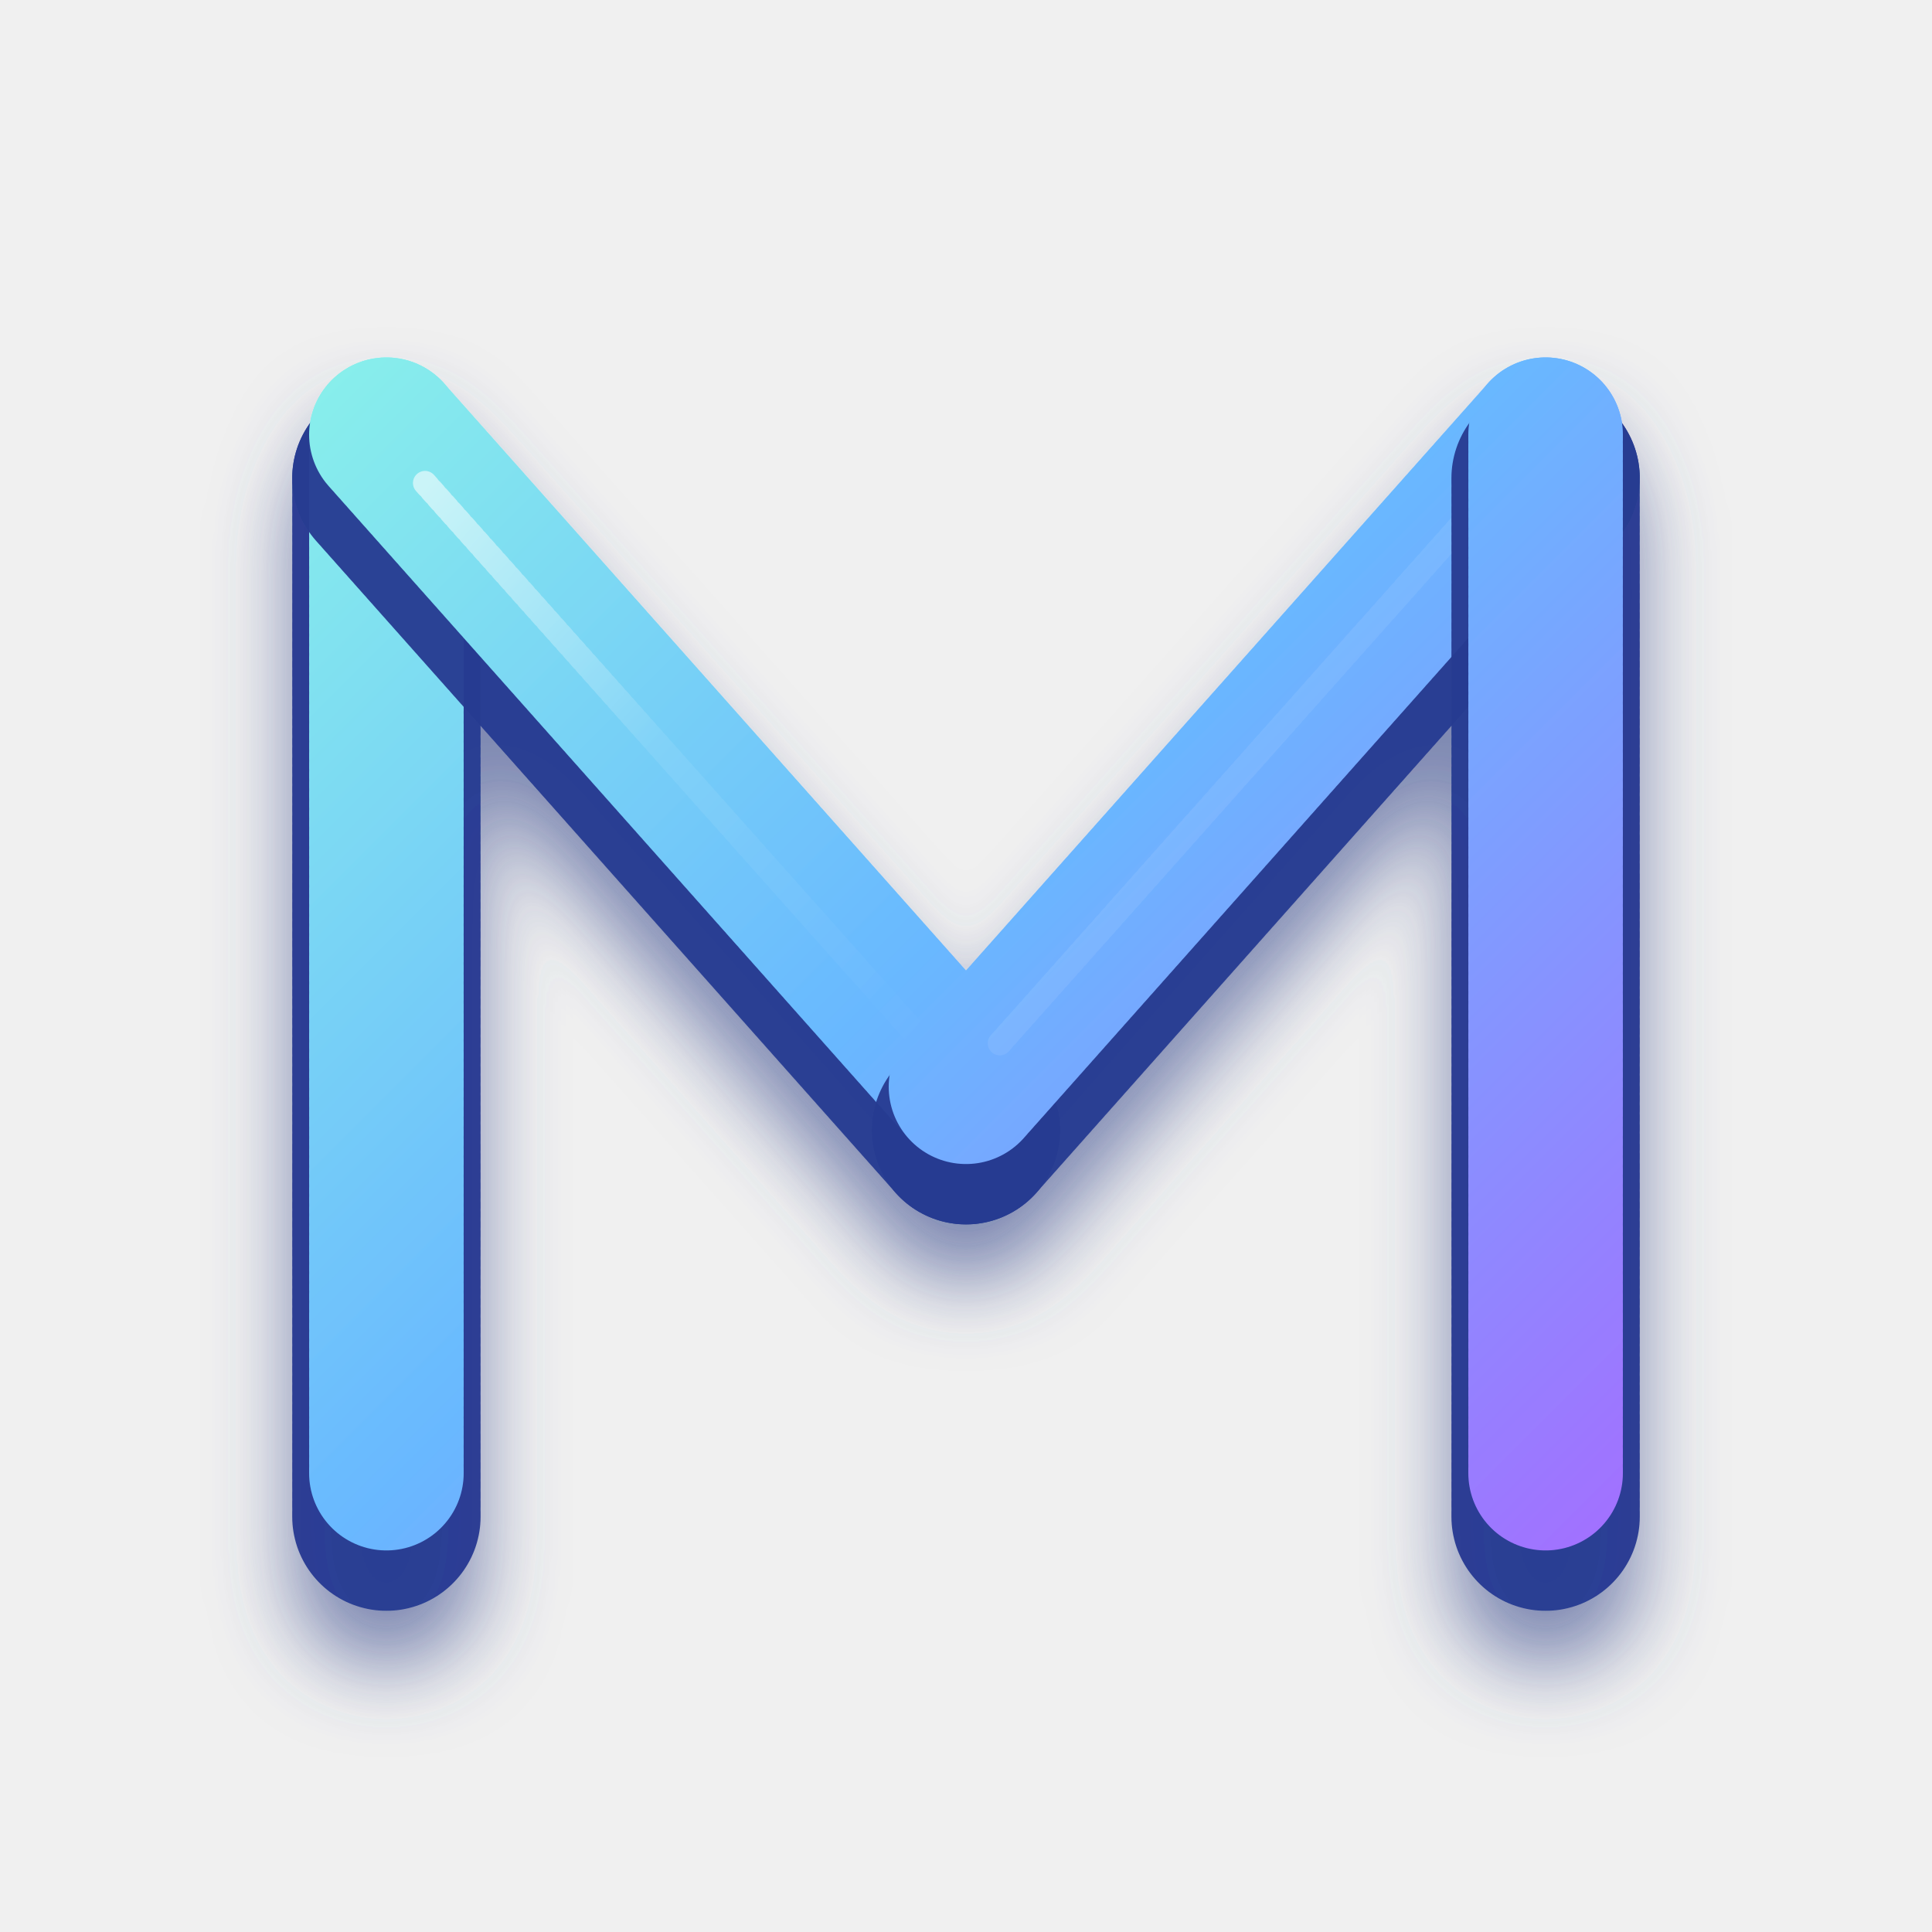
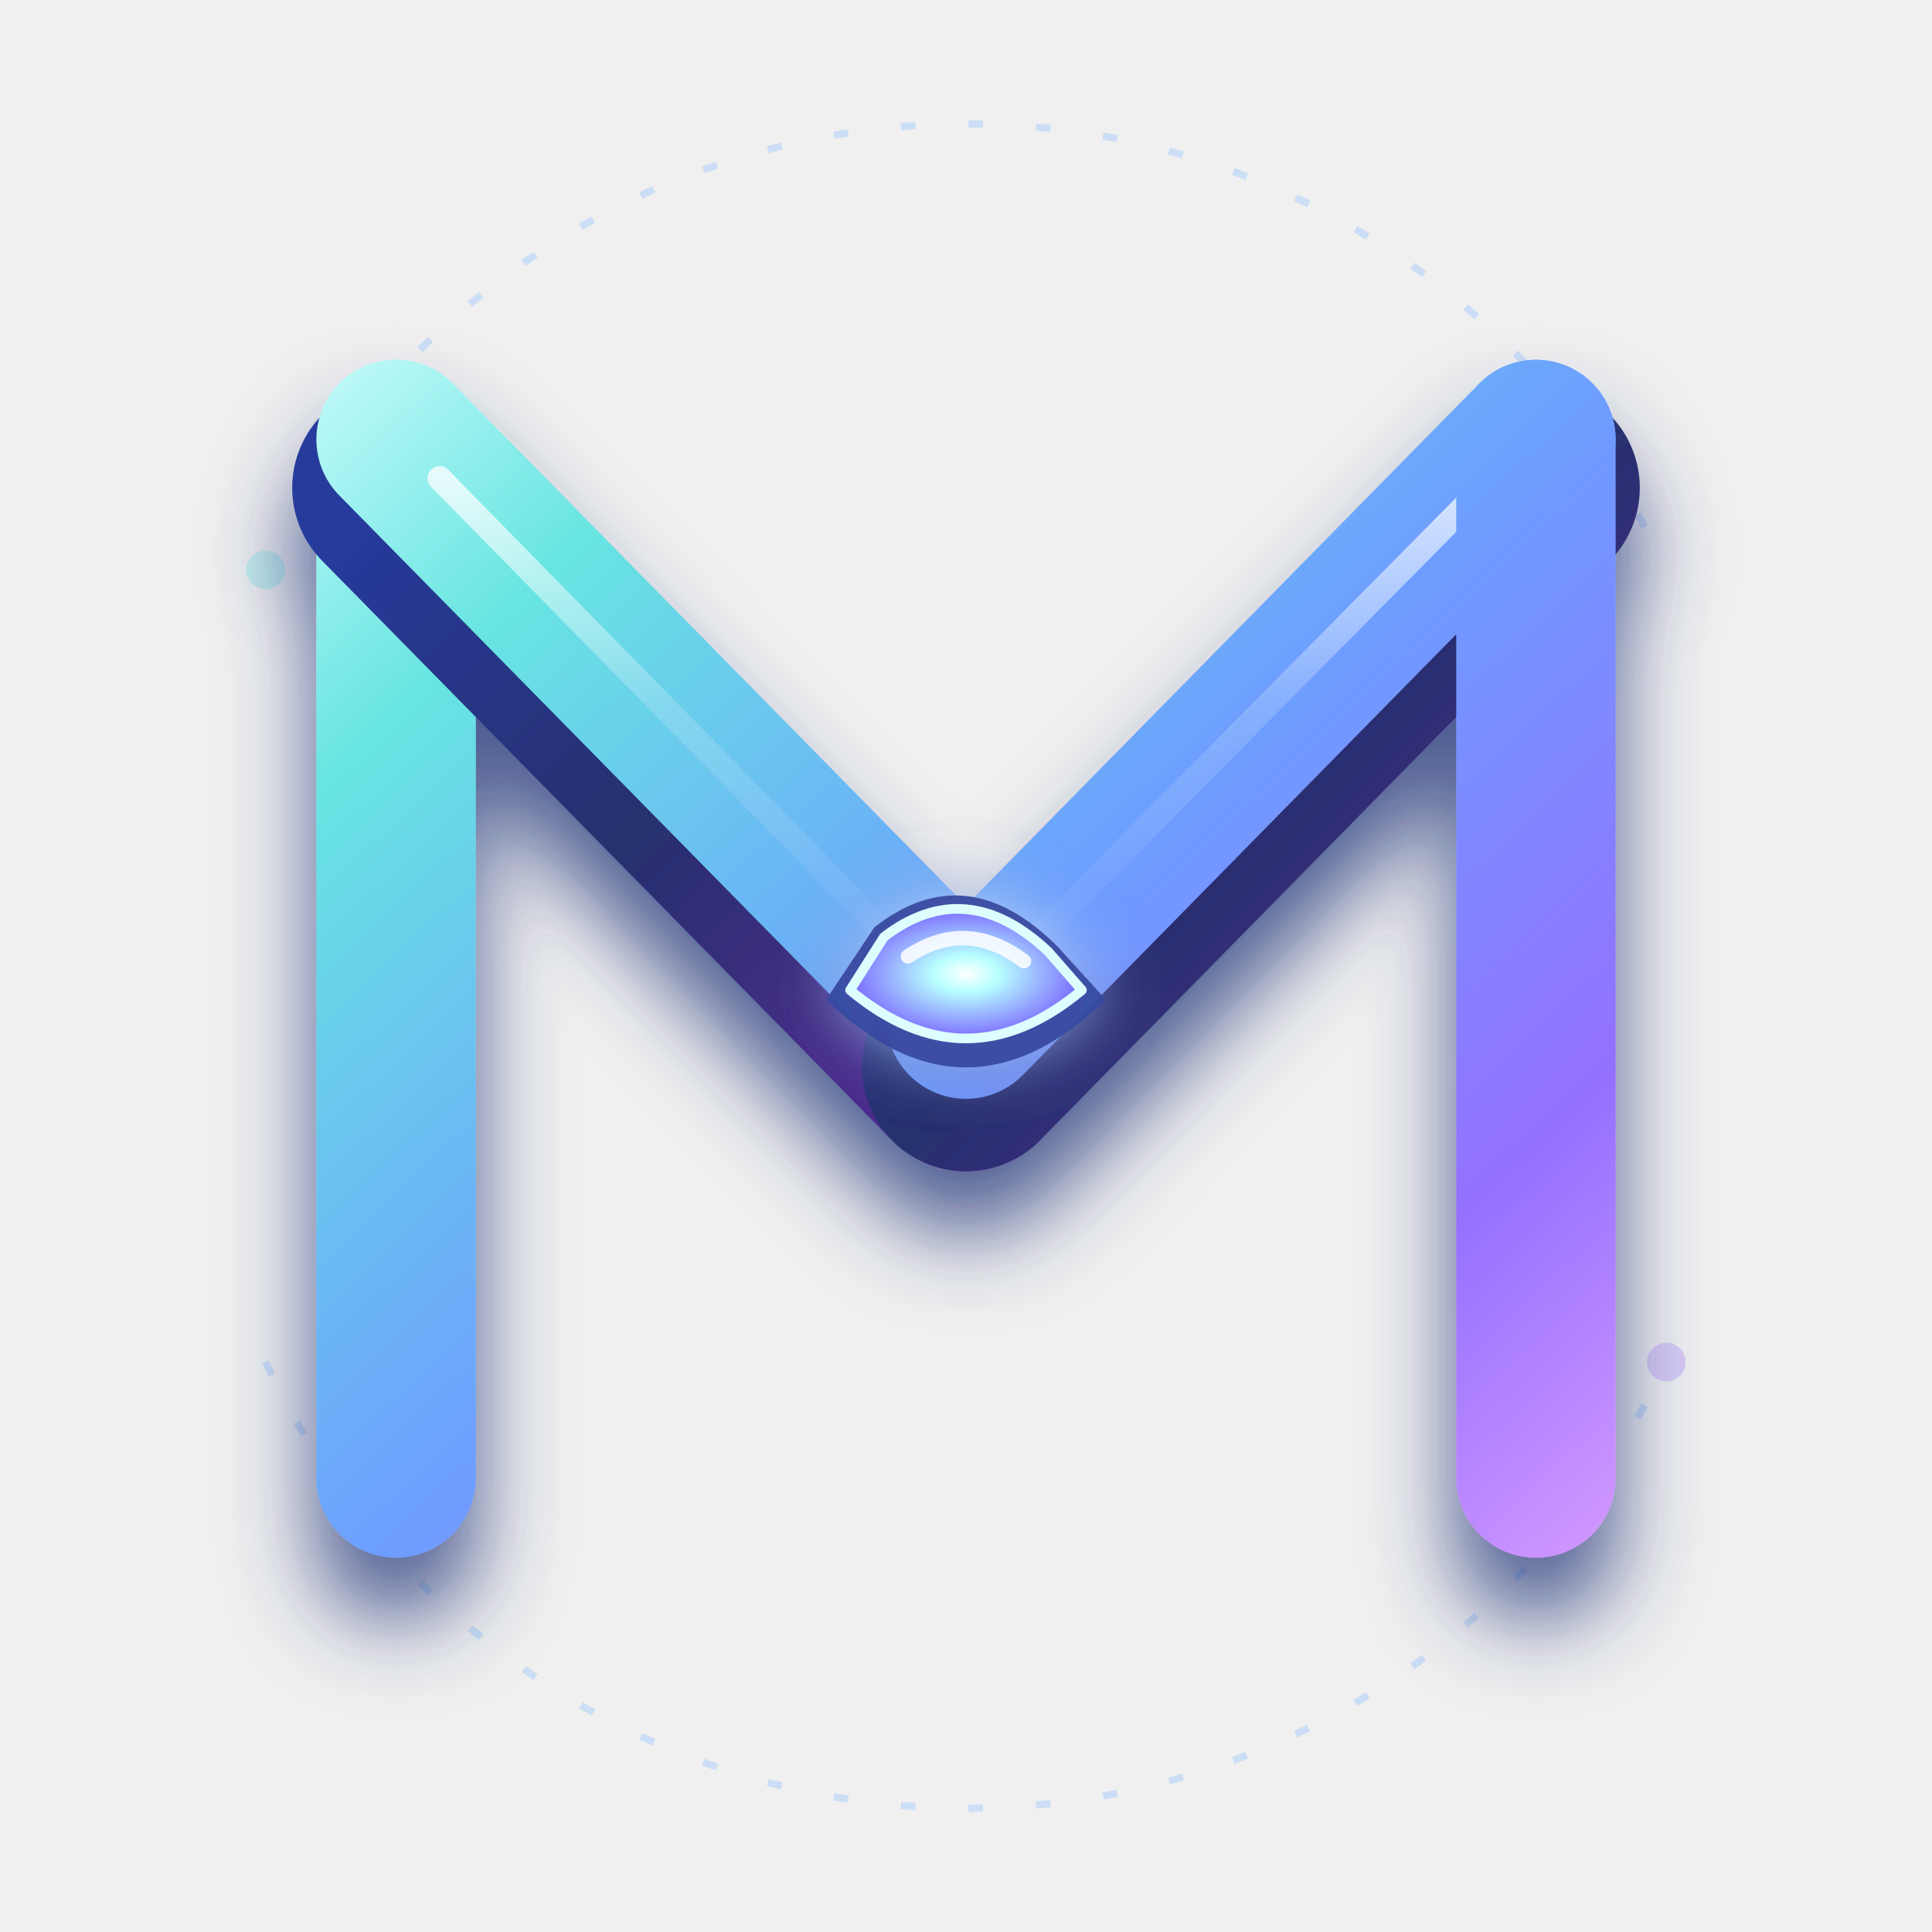
<svg xmlns="http://www.w3.org/2000/svg" viewBox="0 0 400 400" role="img" aria-labelledby="title desc">
  <defs>
-     <linearGradient id="front" x1="65" y1="65" x2="335" y2="335" gradientUnits="userSpaceOnUse">
-       <stop stop-color="#8AF2EA" />
-       <stop offset=".48" stop-color="#69B8FF" />
-       <stop offset="1" stop-color="#A66BFF" />
+     <linearGradient id="metal" x1="65" y1="55" x2="335" y2="340" gradientUnits="userSpaceOnUse">
+       <stop stop-color="#D8FFFF" />
+       <stop offset=".2" stop-color="#68E5E2" />
+       <stop offset=".52" stop-color="#6D9DFF" />
+       <stop offset=".78" stop-color="#9470FF" />
+       <stop offset="1" stop-color="#E0A0FF" />
    </linearGradient>
-     <linearGradient id="shine" x1="0" y1="0" x2="1" y2="1">
-       <stop stop-color="#FFFFFF" stop-opacity=".8" />
-       <stop offset=".45" stop-color="#FFFFFF" stop-opacity=".12" />
+     <linearGradient id="side" x1="0" y1="0" x2="1" y2="1">
+       <stop stop-color="#253A9B" />
+       <stop offset=".5" stop-color="#26306D" />
+       <stop offset="1" stop-color="#512A91" />
+     </linearGradient>
+     <linearGradient id="edge" x1="0" y1="0" x2="0" y2="1">
+       <stop stop-color="#FFFFFF" stop-opacity=".95" />
+       <stop offset=".45" stop-color="#FFFFFF" stop-opacity=".22" />
      <stop offset="1" stop-color="#FFFFFF" stop-opacity="0" />
    </linearGradient>
-     <filter id="softShadow" x="-35%" y="-35%" width="170%" height="190%">
-       <feGaussianBlur in="SourceAlpha" stdDeviation="8" result="blur" />
-       <feOffset in="blur" dx="0" dy="12" result="offset" />
-       <feColorMatrix in="offset" type="matrix" values="0 0 0 0 .05 0 0 0 0 .08 0 0 0 0 .28 0 0 0 .65 0" result="shadow" />
+     <radialGradient id="gem">
+       <stop stop-color="#FFFFFF" />
+       <stop offset=".28" stop-color="#B8FFFF" />
+       <stop offset="1" stop-color="#7C6BFF" />
+     </radialGradient>
+     <filter id="shadow" x="-40%" y="-40%" width="180%" height="200%">
+       <feGaussianBlur in="SourceAlpha" stdDeviation="9" result="b" />
+       <feOffset dy="13" result="o" />
+       <feColorMatrix in="o" type="matrix" values="0 0 0 0 .02 0 0 0 0 .04 0 0 0 0 .2 0 0 0 .8 0" result="s" />
      <feMerge>
-         <feMergeNode in="shadow" />
+         <feMergeNode in="s" />
+         <feMergeNode in="SourceGraphic" />
+       </feMerge>
+     </filter>
+     <filter id="glow" x="-100%" y="-100%" width="300%" height="300%">
+       <feGaussianBlur stdDeviation="7" result="g" />
+       <feMerge>
+         <feMergeNode in="g" />
        <feMergeNode in="SourceGraphic" />
      </feMerge>
    </filter>
  </defs>
-   <g class="logo-turn" filter="url(#softShadow)" fill="none" stroke-linecap="round" stroke-linejoin="round">
-     <g class="m-pieces">
-       <g class="piece piece-a">
-         <path class="depth" d="M80 305 V90" />
-         <path class="face" d="M80 305 V90" />
-         <path class="glint" d="M76 292 V103" />
-       </g>
-       <g class="piece piece-b">
-         <path class="depth" d="M80 90 L200 225" />
-         <path class="face" d="M80 90 L200 225" />
-         <path class="glint" d="M88 100 L194 219" />
-       </g>
-       <g class="piece piece-c">
-         <path class="depth" d="M200 225 L320 90" />
-         <path class="face" d="M200 225 L320 90" />
-         <path class="glint" d="M207 216 L312 98" />
-       </g>
-       <g class="piece piece-d">
-         <path class="depth" d="M320 90 V305" />
-         <path class="face" d="M320 90 V305" />
-         <path class="glint" d="M324 103 V292" />
-       </g>
+   <g class="orbit" fill="none" stroke="#8BBEFF" opacity=".36">
+     <path d="M55 118 A160 160 0 0 1 345 118" stroke-width="1.5" stroke-dasharray="3 11" />
+     <path d="M55 282 A160 160 0 0 0 345 282" stroke-width="1.5" stroke-dasharray="3 11" />
+     <circle cx="55" cy="118" r="4" fill="#79E8E8" stroke="none" />
+     <circle cx="345" cy="282" r="4" fill="#B18BFF" stroke="none" />
+   </g>
+   <g class="turn" filter="url(#shadow)" fill="none" stroke-linecap="round" stroke-linejoin="round">
+     <g class="part part-left">
+       <path class="extrude" d="M82 306 V91" />
+       <path class="main" d="M82 306 V91" />
+       <path class="shine" d="M78 292 V105" />
+     </g>
+     <g class="part part-down">
+       <path class="extrude" d="M82 91 L200 211" />
+       <path class="main" d="M82 91 L200 211" />
+       <path class="shine" d="M91 99 L194 204" />
+     </g>
+     <g class="part part-up">
+       <path class="extrude" d="M200 211 L318 91" />
+       <path class="main" d="M200 211 L318 91" />
+       <path class="shine" d="M207 202 L309 99" />
+     </g>
+     <g class="part part-right">
+       <path class="extrude" d="M318 91 V306" />
+       <path class="main" d="M318 91 V306" />
+       <path class="shine" d="M322 105 V292" />
+     </g>
+     <g class="clasp" filter="url(#glow)">
+       <path d="M181 192 Q200 177 219 196 L229 207 Q200 235 171 207 Z" fill="#34499F" opacity=".95" />
+       <path d="M183 194 Q200 181 217 197 L224 205 Q200 225 176 205 Z" fill="url(#gem)" stroke="#DDFEFF" stroke-width="2" />
+       <path d="M188 198 Q200 190 212 199" fill="none" stroke="#FFFFFF" stroke-width="3" stroke-linecap="round" opacity=".85" />
    </g>
  </g>
  <style>
-   .depth{stroke:#263B91;stroke-width:39;opacity:.95;transform:translateY(9px)}
-   .face{stroke:url(#front);stroke-width:32}
-   .glint{stroke:url(#shine);stroke-width:5;opacity:.72}
-   .piece{transform-box:fill-box;transform-origin:center;stroke-dasharray:1;stroke-dashoffset:0}
-   .piece-a{animation:buildA 8s cubic-bezier(.2,.8,.2,1) infinite}
-   .piece-b{animation:buildB 8s cubic-bezier(.2,.8,.2,1) infinite}
-   .piece-c{animation:buildC 8s cubic-bezier(.2,.8,.2,1) infinite}
-   .piece-d{animation:buildD 8s cubic-bezier(.2,.8,.2,1) infinite}
-   .logo-turn{transform-box:fill-box;transform-origin:center;animation:spin3d 8s cubic-bezier(.45,0,.55,1) infinite}
-   @keyframes spin3d{
-     0%,16%{transform:perspective(900px) rotateY(0deg) rotateX(0deg)}
-     48%{transform:perspective(900px) rotateY(180deg) rotateX(8deg)}
-     72%,100%{transform:perspective(900px) rotateY(360deg) rotateX(0deg)}
-   }
-   @keyframes buildA{0%,8%{opacity:0;transform:translate(-42px,-22px) scale(.82)}18%,72%{opacity:1;transform:translate(0,0) scale(1)}82%,91%{opacity:0;transform:translate(-42px,-22px) scale(.82)}100%{opacity:0;transform:translate(-42px,-22px) scale(.82)}}
-   @keyframes buildB{0%,12%{opacity:0;transform:translate(-24px,30px) scale(.82)}22%,72%{opacity:1;transform:translate(0,0) scale(1)}82%,91%{opacity:0;transform:translate(-24px,30px) scale(.82)}100%{opacity:0;transform:translate(-24px,30px) scale(.82)}}
-   @keyframes buildC{0%,16%{opacity:0;transform:translate(24px,30px) scale(.82)}26%,72%{opacity:1;transform:translate(0,0) scale(1)}82%,91%{opacity:0;transform:translate(24px,30px) scale(.82)}100%{opacity:0;transform:translate(24px,30px) scale(.82)}}
-   @keyframes buildD{0%,20%{opacity:0;transform:translate(42px,-22px) scale(.82)}30%,72%{opacity:1;transform:translate(0,0) scale(1)}82%,91%{opacity:0;transform:translate(42px,-22px) scale(.82)}100%{opacity:0;transform:translate(42px,-22px) scale(.82)}}
-   @media(prefers-reduced-motion:reduce){.logo-turn,.piece{animation:none!important;opacity:1!important;transform:none!important}}
+  .extrude{stroke:url(#side);stroke-width:43;transform:translate(0px,10px)}
+  .main{stroke:url(#metal);stroke-width:33}
+  .shine{stroke:url(#edge);stroke-width:5;opacity:.8}
+  .part{transform-box:fill-box;transform-origin:center}
+  .turn{transform-box:fill-box;transform-origin:center;animation:turn360 9s cubic-bezier(.45,0,.55,1) infinite}
+  .orbit{transform-origin:200px 200px;animation:orbitPulse 9s ease-in-out infinite}
+  .clasp{transform-origin:200px 205px;animation:claspPulse 9s ease-in-out infinite}
+  .part-left{animation:pieceL 9s ease-in-out infinite}
+  .part-down{animation:pieceD 9s ease-in-out infinite}
+  .part-up{animation:pieceU 9s ease-in-out infinite}
+  .part-right{animation:pieceR 9s ease-in-out infinite}
+  @keyframes turn360{0%,18%{transform:perspective(1000px) rotateY(0) rotateX(0) scale(1)}48%{transform:perspective(1000px) rotateY(180deg) rotateX(10deg) scale(1.04)}72%,100%{transform:perspective(1000px) rotateY(360deg) rotateX(0) scale(1)}}
+  @keyframes pieceL{0%,8%{transform:translate(-34px,-20px) rotate(-8deg);opacity:0}18%,70%{transform:none;opacity:1}82%,91%{transform:translate(-34px,-20px) rotate(-8deg);opacity:0}100%{transform:translate(-34px,-20px);opacity:0}}
+  @keyframes pieceD{0%,11%{transform:translate(-20px,26px) rotate(-7deg);opacity:0}22%,70%{transform:none;opacity:1}82%,91%{transform:translate(-20px,26px) rotate(-7deg);opacity:0}100%{transform:translate(-20px,26px);opacity:0}}
+  @keyframes pieceU{0%,14%{transform:translate(20px,26px) rotate(7deg);opacity:0}26%,70%{transform:none;opacity:1}82%,91%{transform:translate(20px,26px) rotate(7deg);opacity:0}100%{transform:translate(20px,26px);opacity:0}}
+  @keyframes pieceR{0%,17%{transform:translate(34px,-20px) rotate(8deg);opacity:0}30%,70%{transform:none;opacity:1}82%,91%{transform:translate(34px,-20px) rotate(8deg);opacity:0}100%{transform:translate(34px,-20px);opacity:0}}
+  @keyframes claspPulse{0%,25%,70%,100%{opacity:1;transform:scale(1)}48%{opacity:.75;transform:scale(1.12)}84%,92%{opacity:0;transform:scale(.6)}}
+  @keyframes orbitPulse{0%,100%{opacity:.25}45%,65%{opacity:.65}}
+  @media(prefers-reduced-motion:reduce){.turn,.orbit,.clasp,.part{animation:none!important;opacity:1!important;transform:none!important}}
</style>
</svg>
